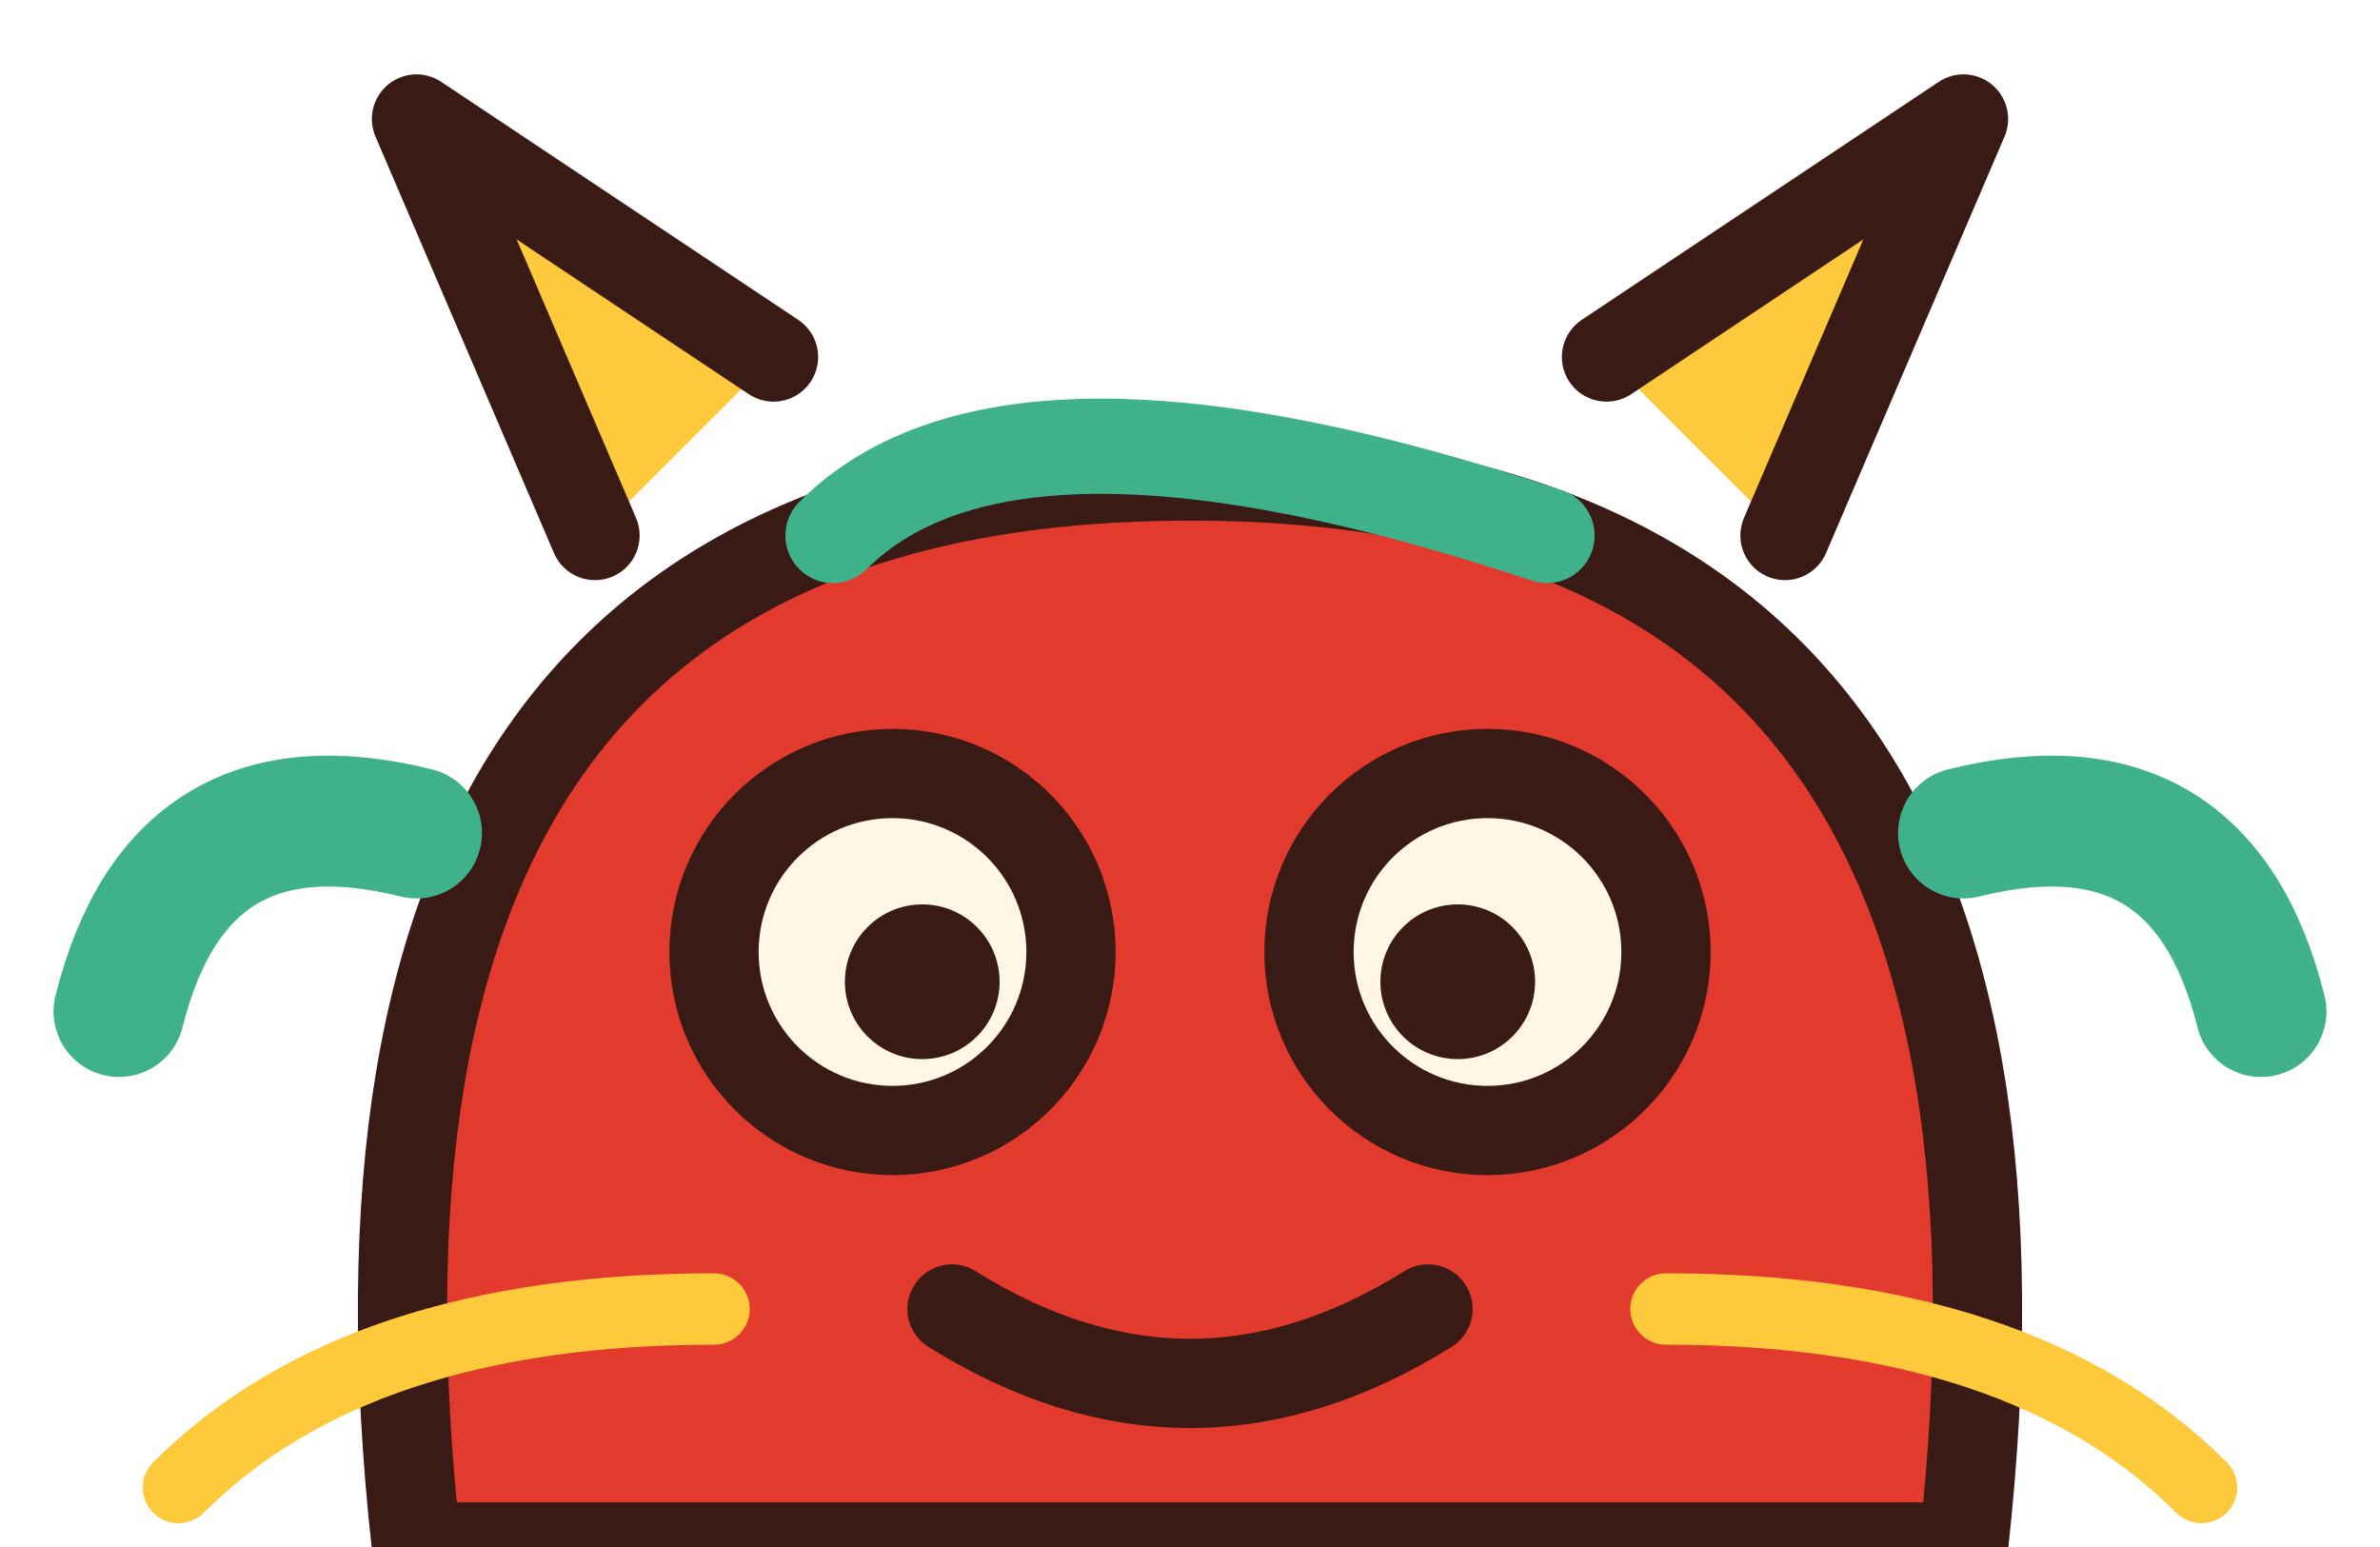
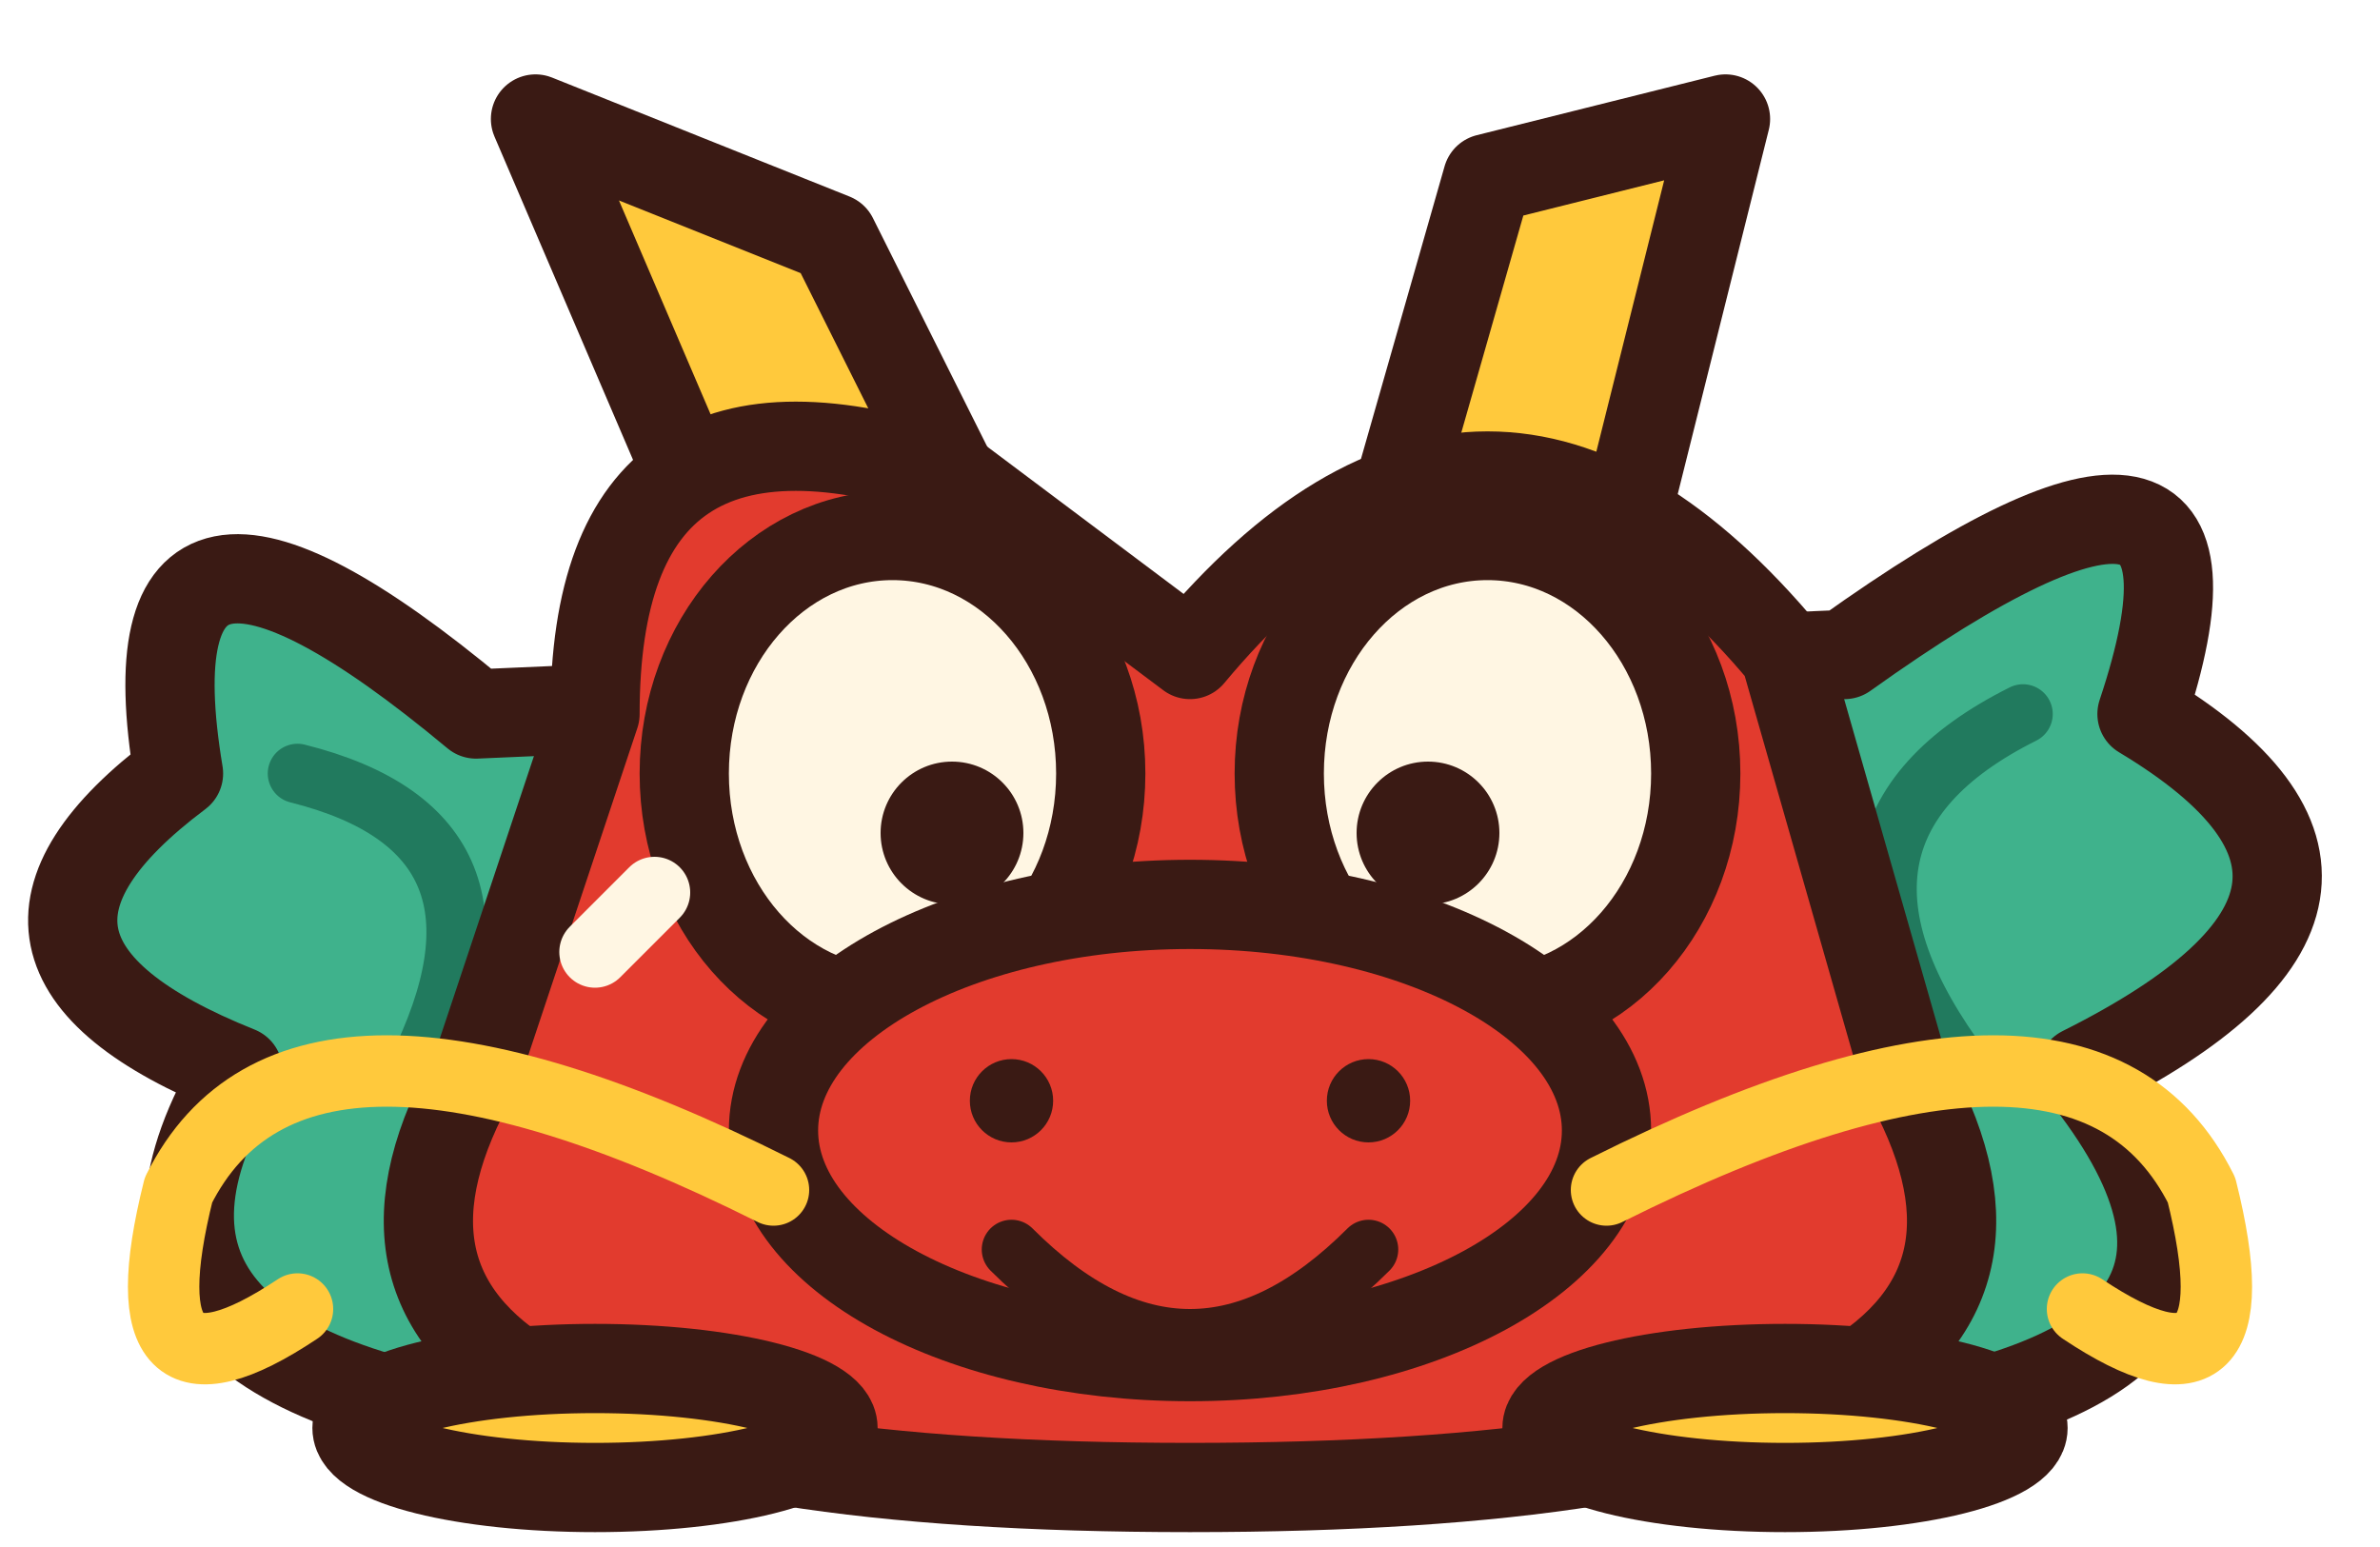
<svg xmlns="http://www.w3.org/2000/svg" viewBox="0 0 40 26">
-   <path d="M10 9l-3-7 6 4M30 9l3-7-6 4" fill="#ffc93c" stroke="#3a1a14" stroke-width="1.5" stroke-linecap="round" stroke-linejoin="round" />
-   <path d="M7 26q-2-18 13-18t13 18z" fill="#e23b2e" stroke="#3a1a14" stroke-width="1.5" stroke-linecap="round" stroke-linejoin="round" />
-   <path d="M7 14q-4-1-5 3m31-3q4-1 5 3" fill="none" stroke="#3fb28c" stroke-width="2.2" stroke-linecap="round" />
-   <circle cx="15" cy="16" r="3" fill="#fff6e3" stroke="#3a1a14" stroke-width="1.5" stroke-linecap="round" stroke-linejoin="round" />
-   <circle cx="25" cy="16" r="3" fill="#fff6e3" stroke="#3a1a14" stroke-width="1.5" stroke-linecap="round" stroke-linejoin="round" />
-   <circle cx="15.5" cy="16.5" r="1.3" fill="#3a1a14" />
-   <circle cx="24.5" cy="16.5" r="1.3" fill="#3a1a14" />
-   <path d="M16 22q4 2.5 8 0" fill="none" stroke="#3a1a14" stroke-width="1.5" stroke-linecap="round" stroke-linejoin="round" />
-   <path d="M12 22q-6 0-9 3M28 22q6 0 9 3" fill="none" stroke="#ffc93c" stroke-width="1.2" stroke-linecap="round" />
-   <path d="M14 9q3-3 12 0" fill="none" stroke="#3fb28c" stroke-width="1.6" stroke-linecap="round" />
+   <path fill="#ffc93c" stroke="#3a1a14" stroke-linecap="round" stroke-linejoin="round" stroke-width="1.5" d="M12 9 9 2l5 2 3 6m6 0 2-7 4-1-2 8" />
+   <path fill="#3fb28c" stroke="#3a1a14" stroke-linecap="round" stroke-linejoin="round" stroke-width="1.5" d="M8 12q-6-5-5 1-4 3 1 5-3 5 5 6h22q8-1 4-6 6-3 1-6 2-6-5-1Z" />
+   <path fill="none" stroke="#217a5e" stroke-linecap="round" stroke-linejoin="round" d="M5 13q4 1 2 5m27-6q-4 2-1 6" />
+   <path fill="#e23b2e" stroke="#3a1a14" stroke-linecap="round" stroke-linejoin="round" stroke-width="1.5" d="M10 12q0-6 6-4l4 3q5-6 10 0l2 7q4 7-12 7T8 18Z" />
+   <ellipse cx="15" cy="13" fill="#fff6e3" stroke="#3a1a14" stroke-width="1.5" rx="3.5" ry="4" />
+   <ellipse cx="25" cy="13" fill="#fff6e3" stroke="#3a1a14" stroke-width="1.5" rx="3.5" ry="4" />
+   <circle cx="16" cy="14" r="1.2" fill="#3a1a14" />
+   <circle cx="24" cy="14" r="1.2" fill="#3a1a14" />
+   <ellipse cx="20" cy="19" fill="#e23b2e" stroke="#3a1a14" stroke-width="1.5" rx="7" ry="3.8" />
+   <circle cx="17" cy="18.5" r=".7" fill="#3a1a14" />
+   <circle cx="23" cy="18.5" r=".7" fill="#3a1a14" />
+   <path fill="none" stroke="#3a1a14" stroke-linecap="round" stroke-linejoin="round" d="M17 21q3 3 6 0" />
+   <path fill="none" stroke="#ffc93c" stroke-linecap="round" stroke-linejoin="round" stroke-width="1.2" d="M13 20q-8-4-10 0-1 4 2 2m22-2q8-4 10 0 1 4-2 2" />
+   <ellipse cx="10" cy="24" fill="#ffc93c" stroke="#3a1a14" stroke-width="1.5" rx="4" ry="1" />
+   <ellipse cx="30" cy="24" fill="#ffc93c" stroke="#3a1a14" stroke-width="1.5" rx="4" ry="1" />
+   <path fill="none" stroke="#fff6e3" stroke-linecap="round" stroke-linejoin="round" stroke-width="1.2" d="m10 16 1-1" />
</svg>
